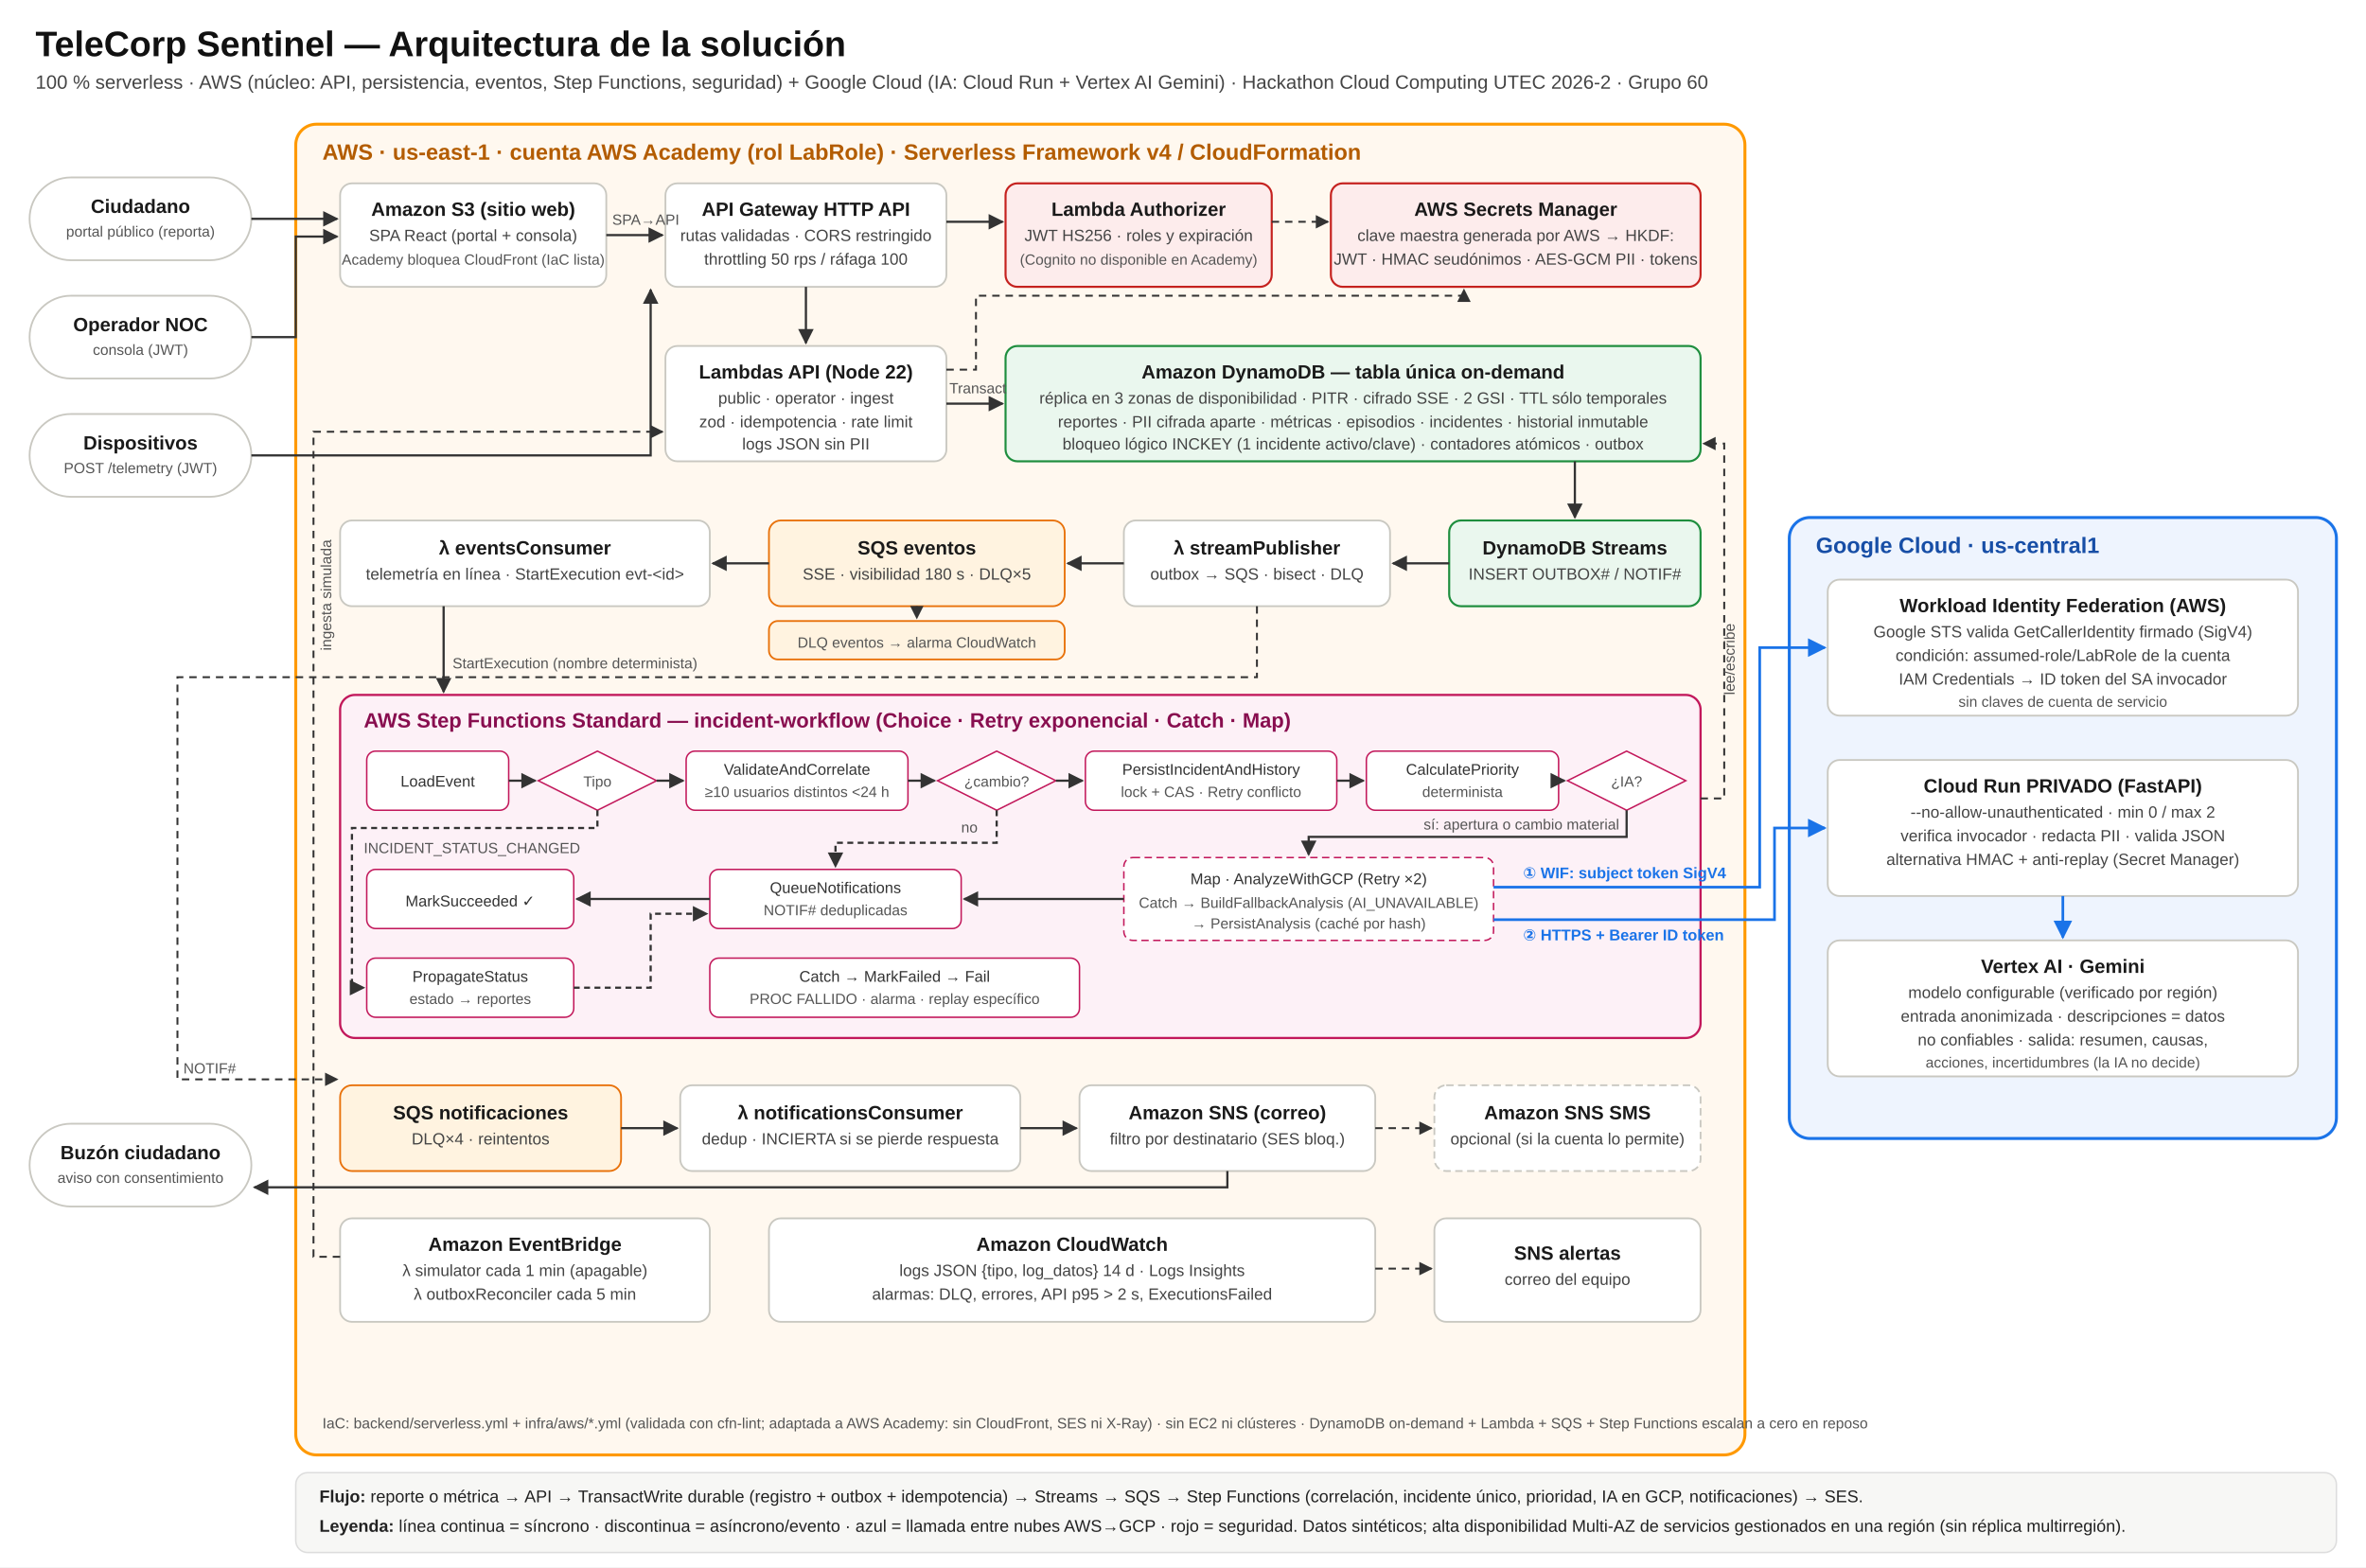
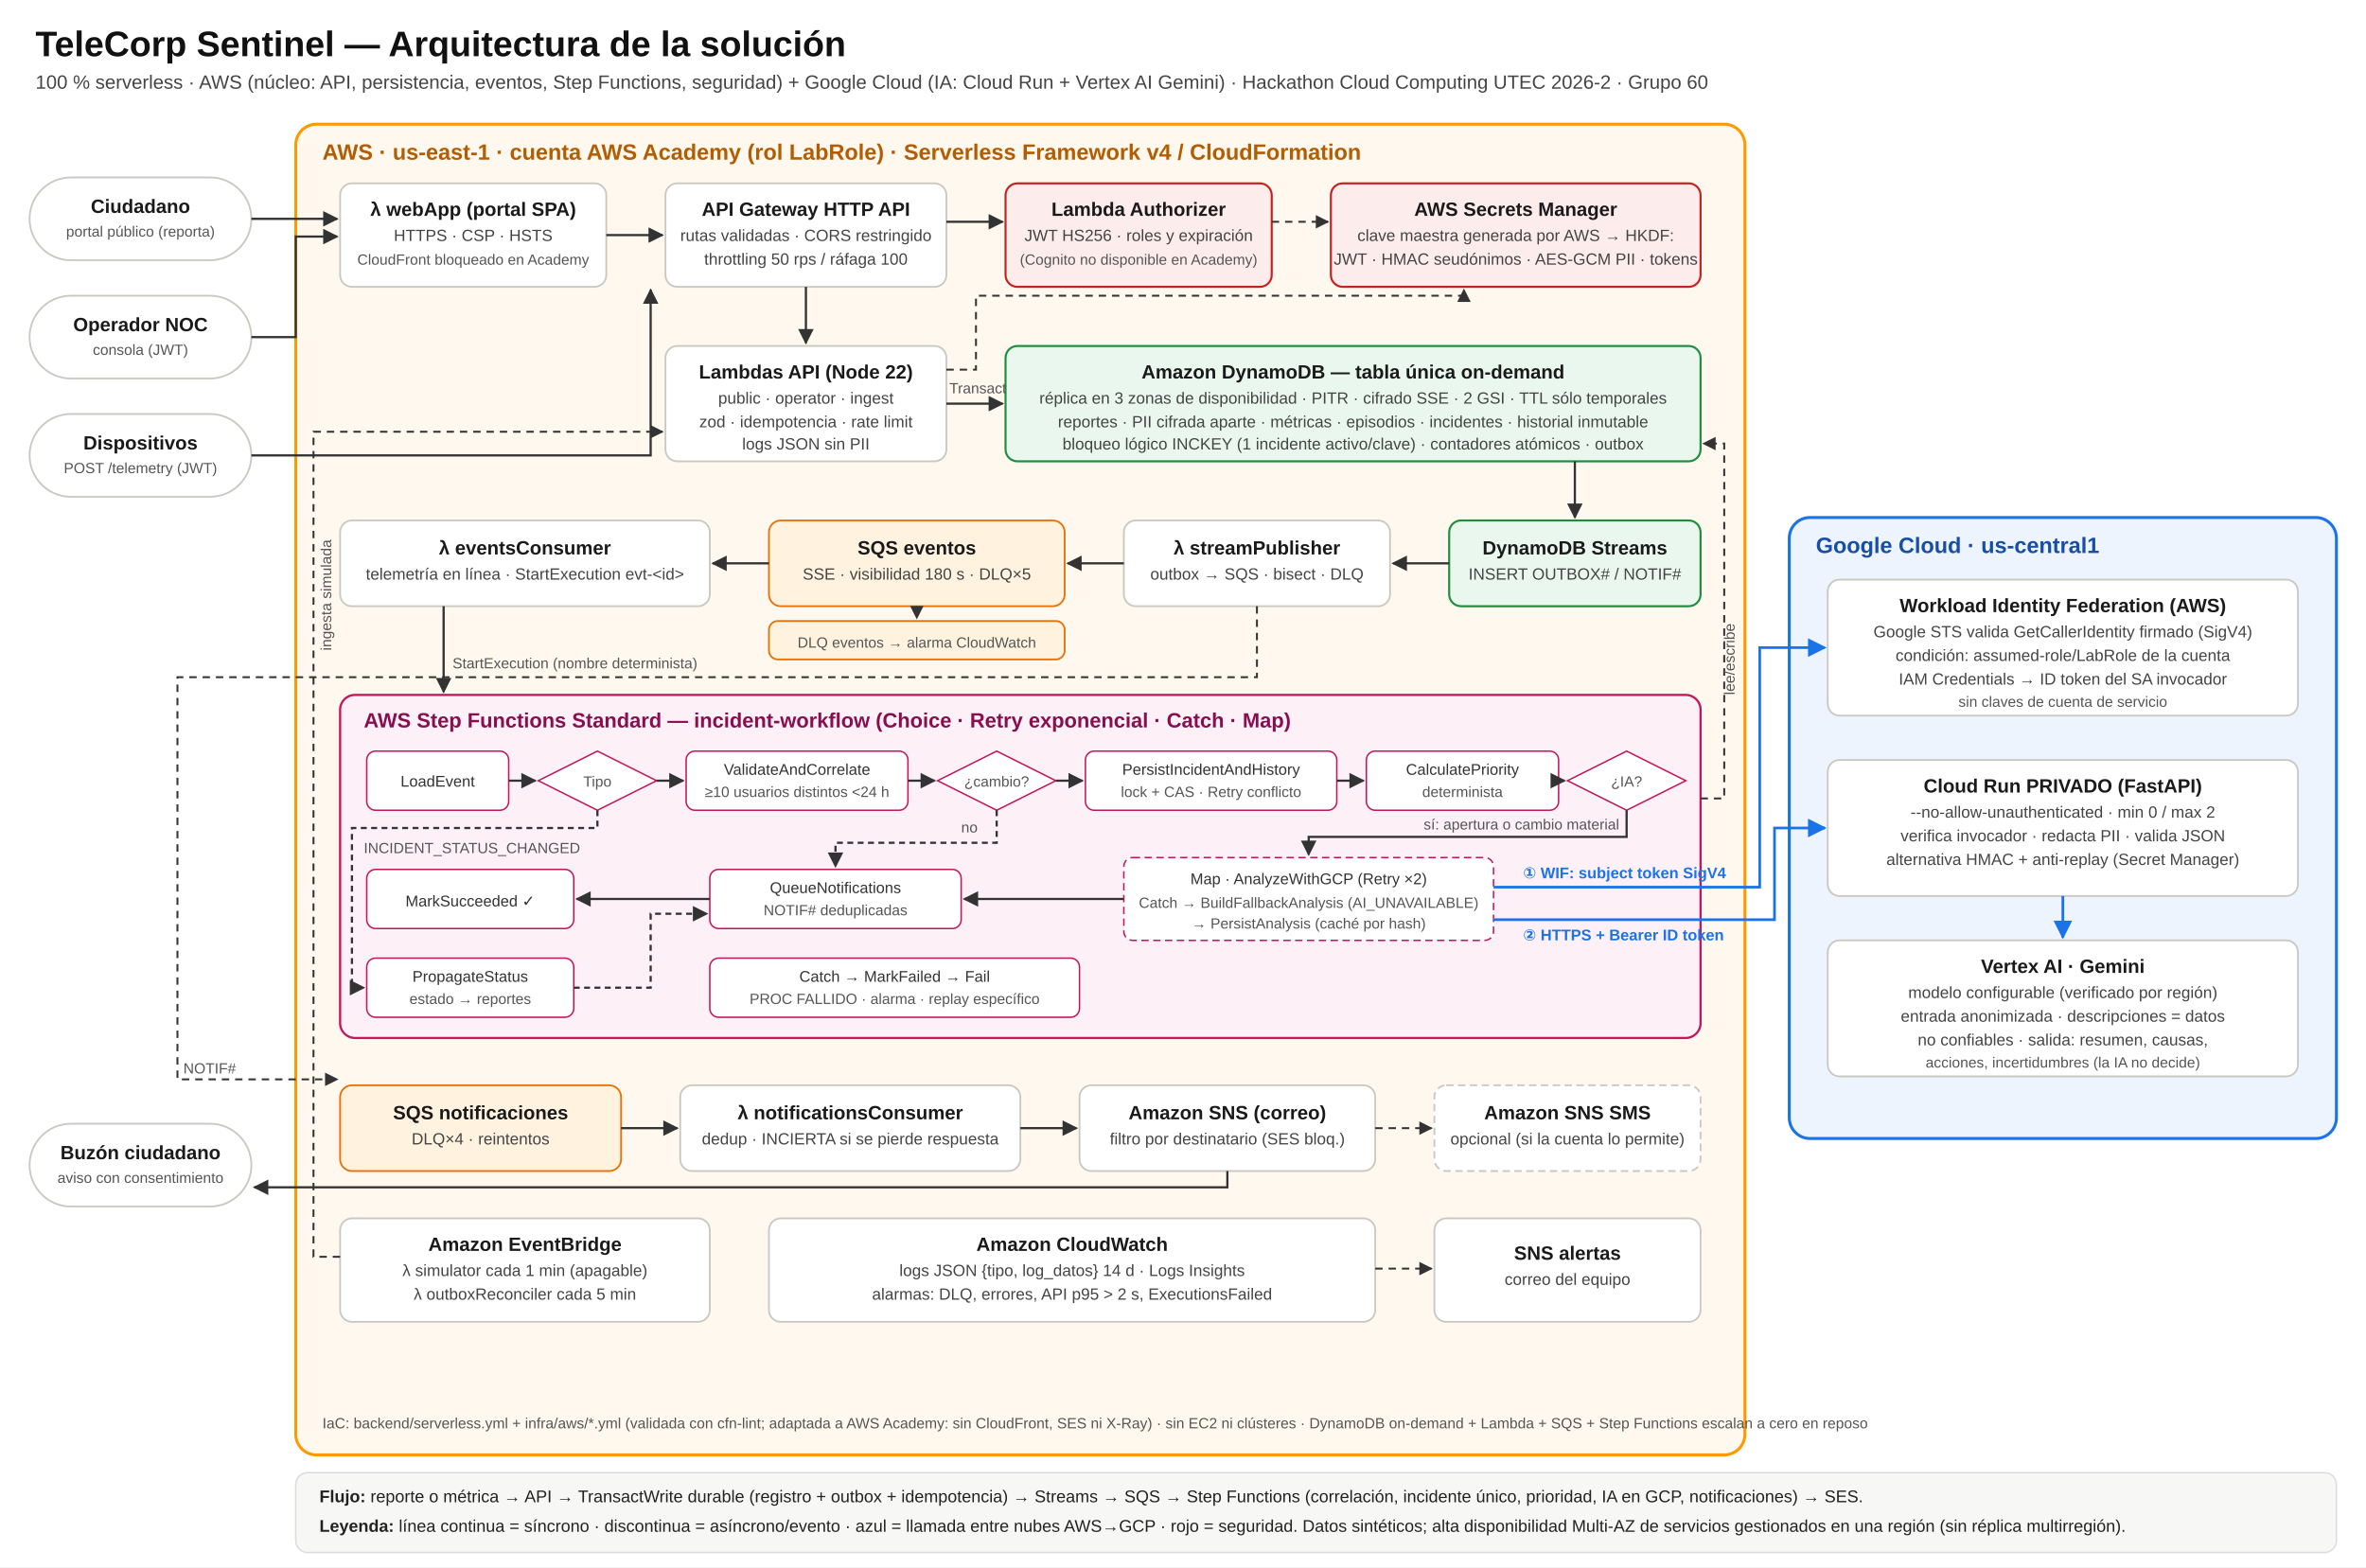
<svg xmlns="http://www.w3.org/2000/svg" viewBox="0 0 1600 1060" width="1600" height="1060" font-family="Arial, Helvetica, sans-serif">
  <defs>
    <marker id="a" viewBox="0 0 10 10" refX="9" refY="5" markerWidth="7" markerHeight="7" orient="auto-start-reverse">
      <path d="M0,0 L10,5 L0,10 z" fill="#333" />
    </marker>
    <marker id="ab" viewBox="0 0 10 10" refX="9" refY="5" markerWidth="7" markerHeight="7" orient="auto-start-reverse">
      <path d="M0,0 L10,5 L0,10 z" fill="#1a73e8" />
    </marker>
    <marker id="ar" viewBox="0 0 10 10" refX="9" refY="5" markerWidth="7" markerHeight="7" orient="auto-start-reverse">
      <path d="M0,0 L10,5 L0,10 z" fill="#c5221f" />
    </marker>
    <style>
      .t{font-size:13px;fill:#1a1a1a;font-weight:bold}
      .s{font-size:11px;fill:#444}
      .xs{font-size:10px;fill:#555}
      .lbl{font-size:10.5px;fill:#333}
      .node{fill:#fff;stroke:#c9c8c1;stroke-width:1.2}
      .aws{fill:#fff8ef;stroke:#ff9900;stroke-width:2}
      .gcp{fill:#eef4fe;stroke:#1a73e8;stroke-width:2}
      .sfn{fill:#fdf1f7;stroke:#c2185b;stroke-width:1.5}
      .data{fill:#eaf7ee;stroke:#1e8e3e;stroke-width:1.4}
      .sec{fill:#fdecec;stroke:#c5221f;stroke-width:1.4}
      .q{fill:#fff3e0;stroke:#e8710a;stroke-width:1.2}
      .st{fill:#fff;stroke:#c2185b;stroke-width:1}
      .ch{fill:#fff;stroke:#c2185b;stroke-width:1}
      .e{stroke:#333;stroke-width:1.5;fill:none;marker-end:url(#a)}
      .ed{stroke:#333;stroke-width:1.3;fill:none;stroke-dasharray:5 4;marker-end:url(#a)}
      .eb{stroke:#1a73e8;stroke-width:1.8;fill:none;marker-end:url(#ab)}
      .er{stroke:#c5221f;stroke-width:1.3;fill:none;stroke-dasharray:4 3;marker-end:url(#ar)}
      .num{fill:#1a1a1a}
      .numt{fill:#fff;font-size:11px;font-weight:bold}
    </style>
  </defs>
  <rect width="1600" height="1060" fill="#ffffff" />
  <text x="24" y="38" font-size="24" font-weight="bold" fill="#111">TeleCorp Sentinel — Arquitectura de la solución</text>
  <text x="24" y="60" font-size="13" fill="#444">100 % serverless · AWS (núcleo: API, persistencia, eventos, Step Functions, seguridad) + Google Cloud (IA: Cloud Run + Vertex AI Gemini) · Hackathon Cloud Computing UTEC 2026-2 · Grupo 60</text>
  <g>
    <rect x="20" y="120" width="150" height="56" rx="28" class="node" />
    <text x="95" y="144" text-anchor="middle" class="t">Ciudadano</text>
    <text x="95" y="160" text-anchor="middle" class="xs">portal público (reporta)</text>
    <rect x="20" y="200" width="150" height="56" rx="28" class="node" />
    <text x="95" y="224" text-anchor="middle" class="t">Operador NOC</text>
    <text x="95" y="240" text-anchor="middle" class="xs">consola (JWT)</text>
    <rect x="20" y="280" width="150" height="56" rx="28" class="node" />
    <text x="95" y="304" text-anchor="middle" class="t">Dispositivos</text>
    <text x="95" y="320" text-anchor="middle" class="xs">POST /telemetry (JWT)</text>
    <rect x="20" y="760" width="150" height="56" rx="28" class="node" />
    <text x="95" y="784" text-anchor="middle" class="t">Buzón ciudadano</text>
    <text x="95" y="800" text-anchor="middle" class="xs">aviso con consentimiento</text>
  </g>
  <rect x="200" y="84" width="980" height="900" rx="14" class="aws" />
  <text x="218" y="108" font-size="15" font-weight="bold" fill="#b35c00">AWS · us-east-1 · cuenta AWS Academy (rol LabRole) · Serverless Framework v4 / CloudFormation</text>
  <rect x="230" y="124" width="180" height="70" rx="8" class="node" />
-   <text x="320" y="146" text-anchor="middle" class="t">Amazon S3 (sitio web)</text>
-   <text x="320" y="163" text-anchor="middle" class="s">SPA React (portal + consola)</text>
-   <text x="320" y="179" text-anchor="middle" class="xs">Academy bloquea CloudFront (IaC lista)</text>
+   <text x="320" y="146" text-anchor="middle" class="t">λ webApp (portal SPA)</text>
+   <text x="320" y="163" text-anchor="middle" class="s">HTTPS · CSP · HSTS</text>
+   <text x="320" y="179" text-anchor="middle" class="xs">CloudFront bloqueado en Academy</text>
  <rect x="450" y="124" width="190" height="70" rx="8" class="node" />
  <text x="545" y="146" text-anchor="middle" class="t">API Gateway HTTP API</text>
  <text x="545" y="163" text-anchor="middle" class="s">rutas validadas · CORS restringido</text>
  <text x="545" y="179" text-anchor="middle" class="s">throttling 50 rps / ráfaga 100</text>
  <rect x="680" y="124" width="180" height="70" rx="8" class="sec" />
  <text x="770" y="146" text-anchor="middle" class="t">Lambda Authorizer</text>
  <text x="770" y="163" text-anchor="middle" class="s">JWT HS256 · roles y expiración</text>
  <text x="770" y="179" text-anchor="middle" class="xs">(Cognito no disponible en Academy)</text>
  <rect x="900" y="124" width="250" height="70" rx="8" class="sec" />
  <text x="1025" y="146" text-anchor="middle" class="t">AWS Secrets Manager</text>
  <text x="1025" y="163" text-anchor="middle" class="s">clave maestra generada por AWS → HKDF:</text>
  <text x="1025" y="179" text-anchor="middle" class="s">JWT · HMAC seudónimos · AES-GCM PII · tokens</text>
  <rect x="450" y="234" width="190" height="78" rx="8" class="node" />
  <text x="545" y="256" text-anchor="middle" class="t">Lambdas API (Node 22)</text>
  <text x="545" y="273" text-anchor="middle" class="s">public · operator · ingest</text>
  <text x="545" y="289" text-anchor="middle" class="s">zod · idempotencia · rate limit</text>
  <text x="545" y="304" text-anchor="middle" class="s">logs JSON sin PII</text>
  <rect x="680" y="234" width="470" height="78" rx="8" class="data" />
  <text x="915" y="256" text-anchor="middle" class="t">Amazon DynamoDB — tabla única on-demand</text>
  <text x="915" y="273" text-anchor="middle" class="s">réplica en 3 zonas de disponibilidad · PITR · cifrado SSE · 2 GSI · TTL sólo temporales</text>
  <text x="915" y="289" text-anchor="middle" class="s">reportes · PII cifrada aparte · métricas · episodios · incidentes · historial inmutable</text>
  <text x="915" y="304" text-anchor="middle" class="s">bloqueo lógico INCKEY (1 incidente activo/clave) · contadores atómicos · outbox</text>
  <rect x="980" y="352" width="170" height="58" rx="8" class="data" />
  <text x="1065" y="375" text-anchor="middle" class="t">DynamoDB Streams</text>
  <text x="1065" y="392" text-anchor="middle" class="s">INSERT OUTBOX# / NOTIF#</text>
  <rect x="760" y="352" width="180" height="58" rx="8" class="node" />
  <text x="850" y="375" text-anchor="middle" class="t">λ streamPublisher</text>
  <text x="850" y="392" text-anchor="middle" class="s">outbox → SQS · bisect · DLQ</text>
  <rect x="520" y="352" width="200" height="58" rx="8" class="q" />
  <text x="620" y="375" text-anchor="middle" class="t">SQS eventos</text>
  <text x="620" y="392" text-anchor="middle" class="s">SSE · visibilidad 180 s · DLQ×5</text>
  <rect x="230" y="352" width="250" height="58" rx="8" class="node" />
  <text x="355" y="375" text-anchor="middle" class="t">λ eventsConsumer</text>
  <text x="355" y="392" text-anchor="middle" class="s">telemetría en línea · StartExecution evt-&lt;id&gt;</text>
  <rect x="520" y="420" width="200" height="26" rx="6" class="q" />
  <text x="620" y="438" text-anchor="middle" class="xs">DLQ eventos → alarma CloudWatch</text>
  <rect x="230" y="470" width="920" height="232" rx="10" class="sfn" />
  <text x="246" y="492" font-size="14" font-weight="bold" fill="#880e4f">AWS Step Functions Standard — incident-workflow (Choice · Retry exponencial · Catch · Map)</text>
  <g font-size="11">
    <rect x="248" y="508" width="96" height="40" rx="6" class="st" />
    <text x="296" y="532" text-anchor="middle" class="lbl">LoadEvent</text>
    <polygon points="404,508 444,528 404,548 364,528" class="ch" />
    <text x="404" y="532" text-anchor="middle" class="xs">Tipo</text>
    <rect x="464" y="508" width="150" height="40" rx="6" class="st" />
    <text x="539" y="524" text-anchor="middle" class="lbl">ValidateAndCorrelate</text>
    <text x="539" y="539" text-anchor="middle" class="xs">≥10 usuarios distintos &lt;24 h</text>
    <polygon points="674,508 714,528 674,548 634,528" class="ch" />
    <text x="674" y="532" text-anchor="middle" class="xs">¿cambio?</text>
    <rect x="734" y="508" width="170" height="40" rx="6" class="st" />
    <text x="819" y="524" text-anchor="middle" class="lbl">PersistIncidentAndHistory</text>
    <text x="819" y="539" text-anchor="middle" class="xs">lock + CAS · Retry conflicto</text>
    <rect x="924" y="508" width="130" height="40" rx="6" class="st" />
    <text x="989" y="524" text-anchor="middle" class="lbl">CalculatePriority</text>
    <text x="989" y="539" text-anchor="middle" class="xs">determinista</text>
    <polygon points="1100,508 1140,528 1100,548 1060,528" class="ch" />
    <text x="1100" y="532" text-anchor="middle" class="xs">¿IA?</text>
    <rect x="760" y="580" width="250" height="56" rx="6" class="st" stroke-dasharray="5 3" />
    <text x="885" y="598" text-anchor="middle" class="lbl">Map · AnalyzeWithGCP (Retry ×2)</text>
    <text x="885" y="614" text-anchor="middle" class="xs">Catch → BuildFallbackAnalysis (AI_UNAVAILABLE)</text>
    <text x="885" y="628" text-anchor="middle" class="xs">→ PersistAnalysis (caché por hash)</text>
    <rect x="480" y="588" width="170" height="40" rx="6" class="st" />
    <text x="565" y="604" text-anchor="middle" class="lbl">QueueNotifications</text>
    <text x="565" y="619" text-anchor="middle" class="xs">NOTIF# deduplicadas</text>
    <rect x="248" y="588" width="140" height="40" rx="6" class="st" />
    <text x="318" y="613" text-anchor="middle" class="lbl">MarkSucceeded ✓</text>
    <rect x="248" y="648" width="140" height="40" rx="6" class="st" />
    <text x="318" y="664" text-anchor="middle" class="lbl">PropagateStatus</text>
    <text x="318" y="679" text-anchor="middle" class="xs">estado → reportes</text>
    <rect x="480" y="648" width="250" height="40" rx="6" class="st" stroke="#c5221f" />
    <text x="605" y="664" text-anchor="middle" class="lbl">Catch → MarkFailed → Fail</text>
    <text x="605" y="679" text-anchor="middle" class="xs">PROC FALLIDO · alarma · replay específico</text>
  </g>
  <g class="e" stroke-width="1.2">
    <path d="M344,528 H362" />
    <path d="M444,528 H462" />
    <path d="M614,528 H632" />
    <path d="M714,528 H732" />
    <path d="M904,528 H922" />
    <path d="M1054,528 H1058" />
    <path d="M1100,548 V566 H885 V578" />
    <path d="M760,608 H652" />
    <path d="M480,608 H390" />
    <path d="M404,548 V560 H238 V668 H246" stroke-dasharray="4 3" />
    <path d="M388,668 H440 V618 H478" stroke-dasharray="4 3" />
    <path d="M674,548 V570 H565 V586" stroke-dasharray="4 3" />
  </g>
  <text x="650" y="563" class="xs">no</text>
  <text x="1095" y="561" text-anchor="end" class="xs">sí: apertura o cambio material</text>
  <text x="246" y="577" class="xs">INCIDENT_STATUS_CHANGED</text>
  <rect x="230" y="734" width="190" height="58" rx="8" class="q" />
  <text x="325" y="757" text-anchor="middle" class="t">SQS notificaciones</text>
  <text x="325" y="774" text-anchor="middle" class="s">DLQ×4 · reintentos</text>
  <rect x="460" y="734" width="230" height="58" rx="8" class="node" />
  <text x="575" y="757" text-anchor="middle" class="t">λ notificationsConsumer</text>
  <text x="575" y="774" text-anchor="middle" class="s">dedup · INCIERTA si se pierde respuesta</text>
  <rect x="730" y="734" width="200" height="58" rx="8" class="node" />
  <text x="830" y="757" text-anchor="middle" class="t">Amazon SNS (correo)</text>
  <text x="830" y="774" text-anchor="middle" class="s">filtro por destinatario (SES bloq.)</text>
  <rect x="970" y="734" width="180" height="58" rx="8" class="node" stroke-dasharray="5 3" />
  <text x="1060" y="757" text-anchor="middle" class="t">Amazon SNS SMS</text>
  <text x="1060" y="774" text-anchor="middle" class="s">opcional (si la cuenta lo permite)</text>
  <rect x="230" y="824" width="250" height="70" rx="8" class="node" />
  <text x="355" y="846" text-anchor="middle" class="t">Amazon EventBridge</text>
  <text x="355" y="863" text-anchor="middle" class="s">λ simulator cada 1 min (apagable)</text>
  <text x="355" y="879" text-anchor="middle" class="s">λ outboxReconciler cada 5 min</text>
  <rect x="520" y="824" width="410" height="70" rx="8" class="node" />
  <text x="725" y="846" text-anchor="middle" class="t">Amazon CloudWatch</text>
  <text x="725" y="863" text-anchor="middle" class="s">logs JSON {tipo, log_datos} 14 d · Logs Insights</text>
  <text x="725" y="879" text-anchor="middle" class="s">alarmas: DLQ, errores, API p95 &gt; 2 s, ExecutionsFailed</text>
  <rect x="970" y="824" width="180" height="70" rx="8" class="node" />
  <text x="1060" y="852" text-anchor="middle" class="t">SNS alertas</text>
  <text x="1060" y="869" text-anchor="middle" class="s">correo del equipo</text>
  <text x="218" y="966" class="xs">IaC: backend/serverless.yml + infra/aws/*.yml (validada con cfn-lint; adaptada a AWS Academy: sin CloudFront, SES ni X-Ray) · sin EC2 ni clústeres · DynamoDB on-demand + Lambda + SQS + Step Functions escalan a cero en reposo</text>
  <rect x="1210" y="350" width="370" height="420" rx="14" class="gcp" />
  <text x="1228" y="374" font-size="15" font-weight="bold" fill="#174ea6">Google Cloud · us-central1</text>
  <rect x="1236" y="392" width="318" height="92" rx="8" class="node" />
  <text x="1395" y="414" text-anchor="middle" class="t">Workload Identity Federation (AWS)</text>
  <text x="1395" y="431" text-anchor="middle" class="s">Google STS valida GetCallerIdentity firmado (SigV4)</text>
  <text x="1395" y="447" text-anchor="middle" class="s">condición: assumed-role/LabRole de la cuenta</text>
  <text x="1395" y="463" text-anchor="middle" class="s">IAM Credentials → ID token del SA invocador</text>
  <text x="1395" y="478" text-anchor="middle" class="xs">sin claves de cuenta de servicio</text>
  <rect x="1236" y="514" width="318" height="92" rx="8" class="node" />
  <text x="1395" y="536" text-anchor="middle" class="t">Cloud Run PRIVADO (FastAPI)</text>
  <text x="1395" y="553" text-anchor="middle" class="s">--no-allow-unauthenticated · min 0 / max 2</text>
  <text x="1395" y="569" text-anchor="middle" class="s">verifica invocador · redacta PII · valida JSON</text>
  <text x="1395" y="585" text-anchor="middle" class="s">alternativa HMAC + anti-replay (Secret Manager)</text>
  <rect x="1236" y="636" width="318" height="92" rx="8" class="node" />
  <text x="1395" y="658" text-anchor="middle" class="t">Vertex AI · Gemini</text>
  <text x="1395" y="675" text-anchor="middle" class="s">modelo configurable (verificado por región)</text>
  <text x="1395" y="691" text-anchor="middle" class="s">entrada anonimizada · descripciones = datos</text>
  <text x="1395" y="707" text-anchor="middle" class="s">no confiables · salida: resumen, causas,</text>
  <text x="1395" y="722" text-anchor="middle" class="xs">acciones, incertidumbres (la IA no decide)</text>
  <path class="e" d="M170,148 H228" />
  <path class="e" d="M170,228 H200 V160 H228" />
  <path class="e" d="M410,159 H448" />
-   <text x="414" y="152" class="xs">SPA→API</text>
  <path class="e" d="M170,308 H440 V196" />
  <path class="e" d="M640,150 H678" />
  <path class="ed" d="M860,150 H898" />
  <path class="e" d="M545,194 V232" />
  <path class="e" d="M640,273 H678" />
  <text x="642" y="266" class="xs">Transact</text>
  <path class="ed" d="M640,250 H660 V200 H990 V196" />
  <path class="e" d="M1065,312 V350" />
  <path class="e" d="M980,381 H942" />
  <path class="e" d="M760,381 H722" />
  <path class="e" d="M520,381 H482" />
  <path class="ed" d="M620,410 V418" />
  <path class="e" d="M300,410 V468" />
  <text x="306" y="452" class="xs">StartExecution (nombre determinista)</text>
  <path class="ed" d="M1150,540 H1166 V300 H1152" />
  <text x="1173" y="470" class="xs" transform="rotate(-90 1173 470)">lee/escribe</text>
  <path class="ed" d="M850,410 V458 H120 V730 H228" />
  <text x="124" y="726" class="xs">NOTIF#</text>
  <path class="e" d="M420,763 H458" />
  <path class="e" d="M690,763 H728" />
  <path class="ed" d="M930,763 H968" />
  <path class="e" d="M830,792 V803 H172" />
  <path class="ed" d="M230,850 H212 V292 H448" />
  <text x="224" y="440" class="xs" transform="rotate(-90 224 440)">ingesta simulada</text>
  <path class="ed" d="M930,858 H968" />
  <path class="eb" d="M1010,600 H1190 V438 H1234" />
  <text x="1030" y="594" font-size="10.5" fill="#1a73e8" font-weight="bold">① WIF: subject token SigV4</text>
  <path class="eb" d="M1010,622 H1200 V560 H1234" />
  <text x="1030" y="636" font-size="10.5" fill="#1a73e8" font-weight="bold">② HTTPS + Bearer ID token</text>
  <path class="eb" d="M1395,606 V634" />
  <rect x="200" y="996" width="1380" height="54" rx="8" fill="#f7f7f5" stroke="#ddd" />
  <text x="216" y="1016" font-size="11.5" fill="#222">
    <tspan font-weight="bold">Flujo:</tspan> reporte o métrica → API → TransactWrite durable (registro + outbox + idempotencia) → Streams → SQS → Step Functions (correlación, incidente único, prioridad, IA en GCP, notificaciones) → SES.</text>
  <text x="216" y="1036" font-size="11.5" fill="#222">
    <tspan font-weight="bold">Leyenda:</tspan> línea continua = síncrono · discontinua = asíncrono/evento · azul = llamada entre nubes AWS→GCP · rojo = seguridad. Datos sintéticos; alta disponibilidad Multi-AZ de servicios gestionados en una región (sin réplica multirregión).</text>
</svg>
